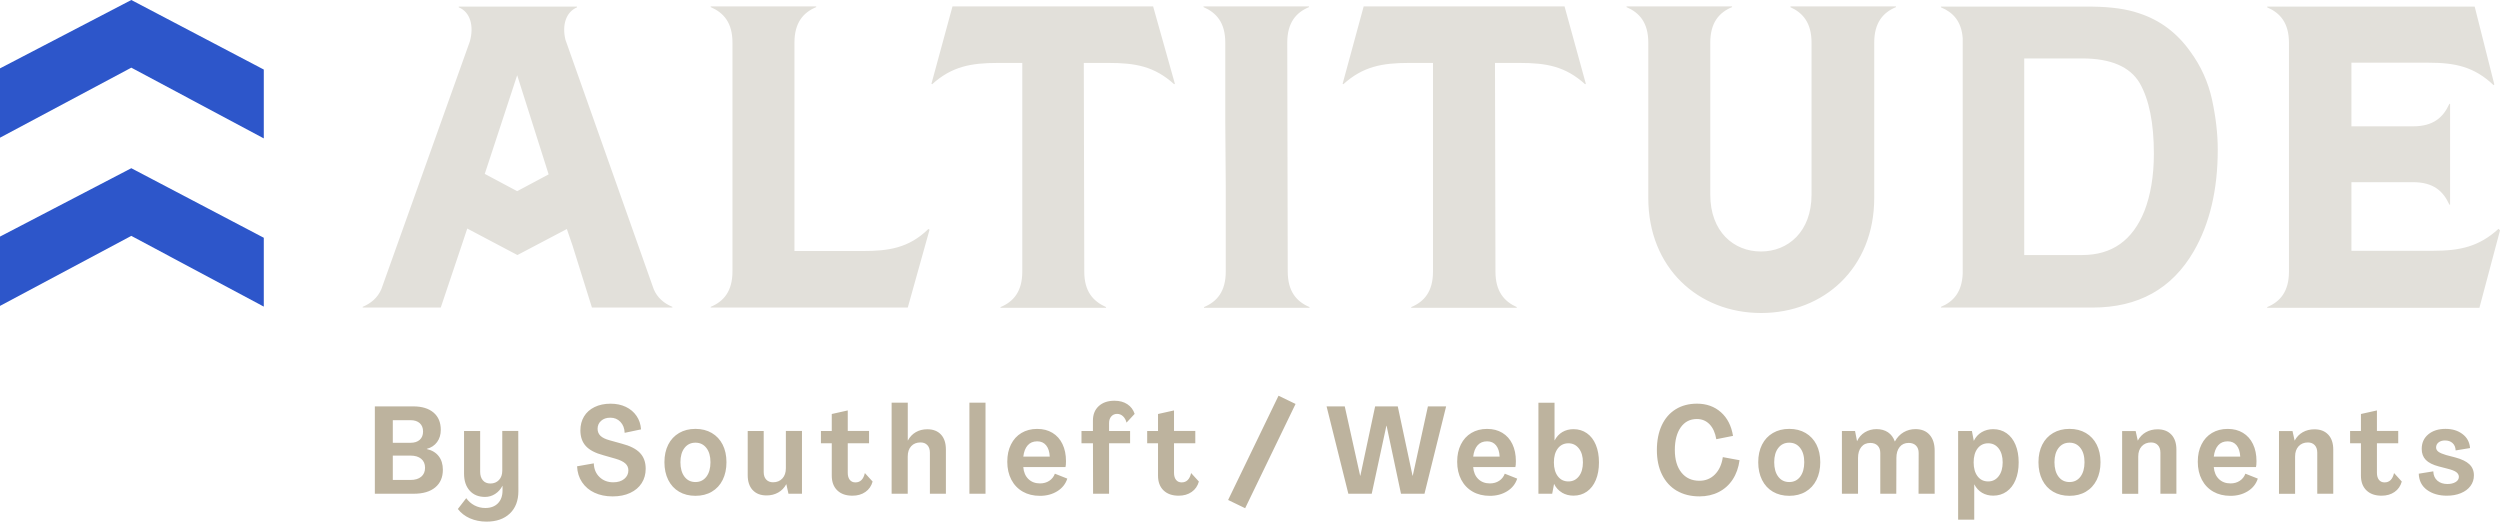
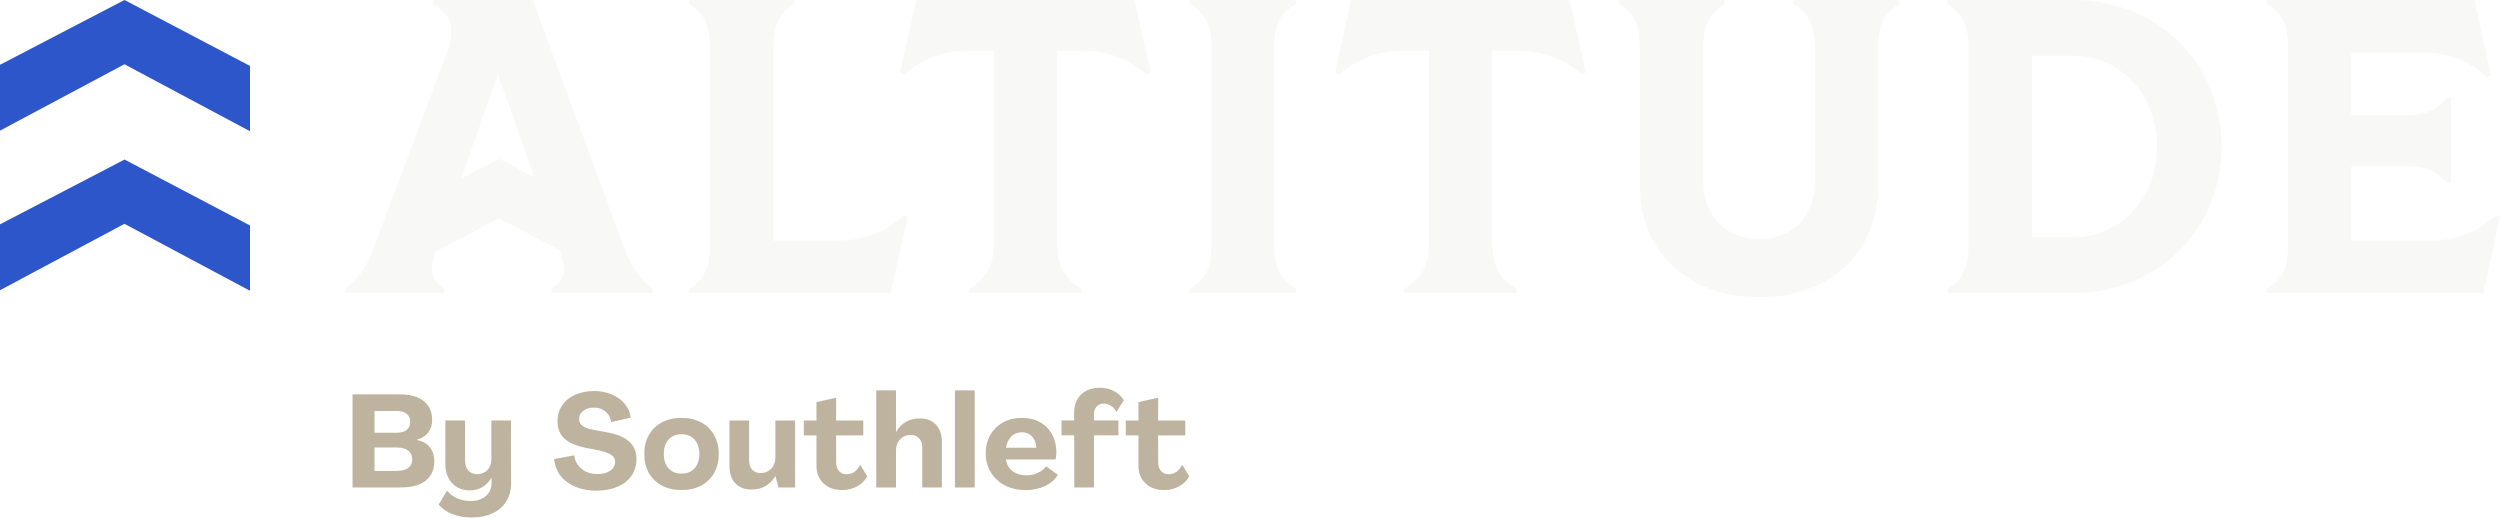
- <svg xmlns="http://www.w3.org/2000/svg" id="b" width="1056.7" height="220.5" viewBox="0 0 1056.7 220.5">
+ <svg xmlns="http://www.w3.org/2000/svg" id="b" width="420.57" height="87.06" viewBox="0 0 420.57 87.06">
  <g id="c">
-     <path d="M111.5,100.5l-56-29.4L0,100v29.3l55.5-29.6,56,29.9v-29.1ZM111.5,29.4L55.5,0,0,28.9v29.3l55.5-29.6,56,29.9v-29.1Z" fill="#2d56ca" stroke-width="0" />
-     <path d="M487.4,2.7l9.2,32.7-.3.2c-8.4-7.6-16.4-9-27.7-9h-10.5l.2,88.2c0,8.4,3.7,12.5,9.2,15v.3h-44.6v-.3c5.5-2.3,9.2-6.6,9.2-15V26.6h-10.4c-11.3,0-19.4,1.5-27.7,9l-.3-.2,8.9-32.7h84.8ZM284.2,129.7v.3h-34l-8.2-26.2-2.4-7-20.9,11-21.2-11.2-2.4,7.2-8.8,26.2h-33v-.3c3.5-1.5,6.3-3.8,7.9-7.5l37.4-104.7c1.8-6.5.2-12.4-4.7-14.4v-.3h50s0,.4,0,.3c-4.7,2-6.4,7.5-4.9,13.7l37.3,105.4c1.5,3.6,4.3,6,7.9,7.5h0ZM231.9,73.7l-13.3-41.9-13.7,41.7,13.7,7.3,13.3-7.1ZM364.7,106.1h-28.9V18c0-8.4,3.7-12.7,9.2-15v-.3h-44.6v.3c5.5,2.4,9.2,6.6,9.2,15v96.7c0,8.4-3.7,12.7-9.2,15v.3h83.3l9.2-32.9-.5-.3c-8.3,8.1-16.9,9.3-27.7,9.3ZM544.3,114.7l-.2-96.7c0-8.4,3.7-12.7,9.2-15v-.3h-44.6v.3c5.5,2.4,9.2,6.6,9.2,15v33.5l.2,26.9v36.4c0,8.4-3.7,12.7-9.2,15v.3h44.6v-.3c-5.6-2.4-9.2-6.7-9.2-15.1ZM1056.1,96.7c-8.3,7.6-16.4,9.3-27.7,9.3h-34.5v-29h26c8.7,0,12.8,3.8,15.4,9.5h.3v-42.6h-.3c-2.6,5.7-6.7,9.5-15.4,9.5h-26v-26.9h32.6c11.3,0,19.3,1.7,27.5,9.5l.3-.3-8.3-32.9h-87.7v.3c5.5,2.4,9.2,6.6,9.2,15v96.7c0,8.4-3.7,12.7-9.2,15v.3h89.7l8.7-32.7-.6-.7ZM935,42.2c1.6,7.4,2.4,14.4,2.4,21.1,0,16.9-3.4,31.3-10.2,43-9.2,15.8-23.4,23.7-42.7,23.7h-64.1v-.3c5.3-2.2,8.9-6.3,9.2-14.1V16.2c-.5-7.2-4.1-11-9.2-13.1v-.3h64c7.9.1,14.5,1,19.7,2.8,8.9,2.9,16.1,8.3,21.7,16.2,4.5,6.1,7.6,13,9.2,20.4h0ZM910.4,65c0-13-2-22.9-6-29.9-4.1-6.9-12.2-10.4-24.3-10.4h-24.5v83.1h24.5c12.6,0,21.3-6.2,26.3-18.6,2.6-6.7,4-14.8,4-24.2h0ZM576.4,2.7l-8.9,32.7.3.2c8.3-7.5,16.4-9,27.7-9h10.2v88.2c0,8.4-3.7,12.7-9.2,15v.3h44.6v-.3c-5.3-2.4-9-6.6-9-15l-.2-88.2h10.4c11.3,0,19.3,1.4,27.7,9l.3-.2-9-32.7h-84.9ZM756.7,3c5.3,2.4,9,6.6,9,15v64.3c0,15.6-9.9,24-21.4,24s-21.4-8.4-21.4-24V18c0-8.4,3.7-12.7,9.2-15v-.3h-44.6v.3c5.5,2.4,9.2,6.6,9.2,15v65.7c0,29.5,21.1,48.6,47.7,48.6s47.8-19.1,47.8-48.6V18c0-8.4,3.7-12.7,9.2-15v-.3h-44.6v.3h-.1Z" fill="#e2e0da" stroke-width="0" />
-     <path d="M158.44,171.77h16.22c3.67,0,6.53.87,8.58,2.6,2.05,1.73,3.07,4.18,3.07,7.33,0,2.01-.52,3.73-1.56,5.15-1.04,1.42-2.48,2.38-4.32,2.86v.1c2.15.49,3.81,1.48,4.99,2.99,1.18,1.51,1.77,3.42,1.77,5.75,0,3.19-1.07,5.68-3.22,7.46-2.15,1.79-5.17,2.68-9.05,2.68h-16.48v-36.92ZM173.52,187.16c1.66,0,2.96-.42,3.9-1.27s1.4-2.02,1.4-3.51-.47-2.66-1.4-3.51c-.94-.85-2.24-1.27-3.9-1.27h-7.49v9.57h7.49ZM173.52,202.87c1.91,0,3.41-.45,4.5-1.35,1.09-.9,1.64-2.17,1.64-3.8s-.55-2.89-1.64-3.8c-1.09-.9-2.59-1.35-4.5-1.35h-7.49v10.3h7.49ZM198.63,219.09c-2.11-.94-3.81-2.25-5.1-3.95l3.54-4.58c.94,1.32,2.11,2.34,3.51,3.07,1.4.73,2.92,1.09,4.55,1.09,2.25,0,4.03-.66,5.33-1.98s1.95-3.14,1.95-5.46v-1.92h-.05c-.76,1.46-1.79,2.6-3.09,3.43-1.3.83-2.71,1.25-4.24,1.25-2.74,0-4.91-.88-6.5-2.65-1.59-1.77-2.39-4.18-2.39-7.23v-17.99h6.81v17.26c0,1.49.38,2.69,1.14,3.59.76.9,1.82,1.35,3.17,1.35,1.49,0,2.7-.49,3.64-1.48s1.4-2.3,1.4-3.93v-16.8h6.76l.05,25.43c0,4.02-1.21,7.18-3.61,9.46-2.41,2.29-5.69,3.43-9.85,3.43-2.57,0-4.91-.47-7.02-1.4ZM251.31,208.28c-2.22-1.04-3.98-2.52-5.28-4.45s-2-4.17-2.11-6.73l7.07-1.25c.07,2.39.88,4.32,2.42,5.8,1.54,1.47,3.48,2.21,5.8,2.21,1.94,0,3.49-.48,4.65-1.43,1.16-.95,1.74-2.16,1.74-3.61,0-1.18-.43-2.16-1.3-2.94-.87-.78-2.25-1.45-4.16-2l-5.1-1.46c-3.4-.9-5.87-2.19-7.41-3.87-1.54-1.68-2.31-3.89-2.31-6.63,0-2.22.51-4.18,1.53-5.88,1.02-1.7,2.5-3.02,4.45-3.98,1.94-.95,4.21-1.43,6.81-1.43,2.39,0,4.53.45,6.42,1.35,1.89.9,3.4,2.18,4.52,3.82,1.13,1.65,1.76,3.54,1.9,5.69l-6.92,1.46c-.07-1.91-.67-3.45-1.79-4.63-1.13-1.18-2.54-1.77-4.24-1.77s-2.94.44-3.93,1.33c-.99.88-1.48,2-1.48,3.35,0,1.21.41,2.21,1.22,2.99.81.78,2.12,1.41,3.93,1.9l5.04,1.4c3.5.9,6.07,2.2,7.7,3.9,1.63,1.7,2.44,3.93,2.44,6.71,0,2.29-.56,4.32-1.69,6.08-1.13,1.77-2.75,3.15-4.86,4.13-2.11.99-4.59,1.48-7.44,1.48s-5.43-.52-7.64-1.56ZM287.03,207.83c-1.98-1.16-3.5-2.82-4.58-4.97-1.07-2.15-1.61-4.64-1.61-7.49s.54-5.32,1.61-7.44c1.07-2.11,2.6-3.75,4.58-4.91,1.98-1.16,4.28-1.74,6.92-1.74s4.94.58,6.92,1.74c1.98,1.16,3.5,2.8,4.58,4.91,1.07,2.12,1.61,4.59,1.61,7.44s-.54,5.34-1.61,7.49c-1.07,2.15-2.6,3.8-4.58,4.97s-4.28,1.74-6.92,1.74-4.94-.58-6.92-1.74ZM298.58,201.49c1.14-1.51,1.72-3.54,1.72-6.11s-.57-4.54-1.72-6.03-2.69-2.24-4.63-2.24-3.48.75-4.63,2.24-1.72,3.5-1.72,6.03.57,4.6,1.72,6.11,2.69,2.26,4.63,2.26,3.48-.75,4.63-2.26ZM318.15,207.16c-1.4-1.51-2.11-3.61-2.11-6.32v-18.67h6.76v17.37c0,1.35.35,2.41,1.07,3.17.71.76,1.67,1.14,2.89,1.14,1.63,0,2.94-.54,3.93-1.61.99-1.07,1.48-2.51,1.48-4.32v-15.76h6.81v26.52h-5.72l-.88-4h-.05c-.83,1.53-1.97,2.7-3.41,3.51-1.44.81-3.08,1.22-4.91,1.22-2.5,0-4.45-.75-5.85-2.26ZM353.88,207.26c-1.54-1.51-2.31-3.58-2.31-6.21v-13.68h-4.58v-5.2h4.58v-7.18l6.76-1.51v8.68h9v5.2h-9v12.48c0,1.28.29,2.28.86,2.99.57.71,1.36,1.07,2.37,1.07,2.08,0,3.41-1.32,4-3.95l3.28,3.59c-.52,1.87-1.53,3.34-3.04,4.39-1.51,1.06-3.34,1.59-5.49,1.59-2.74,0-4.88-.75-6.42-2.26ZM376.89,170.21h6.81v15.96h.05c.83-1.53,1.95-2.7,3.35-3.51,1.4-.81,3.02-1.22,4.86-1.22,2.46,0,4.39.75,5.77,2.24,1.39,1.49,2.08,3.61,2.08,6.34v18.67h-6.76v-17.37c0-1.35-.36-2.41-1.07-3.17-.71-.76-1.67-1.14-2.89-1.14-1.66,0-2.98.53-3.95,1.59-.97,1.06-1.46,2.5-1.46,4.34v15.76h-6.81v-38.48ZM409.75,170.21h6.81v38.48h-6.81v-38.48ZM432.32,207.81c-2.08-1.18-3.69-2.86-4.84-5.04-1.14-2.18-1.72-4.71-1.72-7.59s.52-5.21,1.56-7.31c1.04-2.1,2.51-3.72,4.42-4.86,1.91-1.14,4.12-1.72,6.66-1.72s4.61.56,6.45,1.66c1.84,1.11,3.25,2.7,4.24,4.76.99,2.06,1.48,4.46,1.48,7.2,0,1.21-.07,2.05-.21,2.5h-17.84c.17,2.15.89,3.84,2.16,5.07,1.27,1.23,2.9,1.85,4.91,1.85,1.49,0,2.79-.36,3.9-1.09,1.11-.73,1.91-1.73,2.39-3.02l5.25,2.08c-.73,2.25-2.14,4.03-4.24,5.33-2.1,1.3-4.53,1.95-7.31,1.95s-5.2-.59-7.28-1.77ZM443.71,192.99c-.1-2.04-.62-3.63-1.53-4.76-.92-1.13-2.18-1.69-3.77-1.69-1.7,0-3.04.56-4.03,1.69-.99,1.13-1.6,2.71-1.85,4.76h11.18ZM461.96,187.37h-4.84v-5.2h4.84v-4.42c0-2.56.82-4.6,2.47-6.11,1.65-1.51,3.86-2.26,6.63-2.26,2.15,0,3.97.49,5.46,1.48,1.49.99,2.51,2.35,3.07,4.08l-3.43,3.69c-.28-1.11-.77-2-1.48-2.68-.71-.68-1.55-1.01-2.52-1.01s-1.82.36-2.44,1.07c-.62.71-.94,1.64-.94,2.78v3.38h8.89v5.2h-8.89v21.32h-6.76l-.05-21.32ZM491.78,207.26c-1.54-1.51-2.31-3.58-2.31-6.21v-13.68h-4.58v-5.2h4.58v-7.18l6.76-1.51v8.68h9v5.2h-9v12.48c0,1.28.29,2.28.86,2.99.57.71,1.36,1.07,2.37,1.07,2.08,0,3.41-1.32,4-3.95l3.28,3.59c-.52,1.87-1.53,3.34-3.04,4.39-1.51,1.06-3.34,1.59-5.49,1.59-2.74,0-4.88-.75-6.42-2.26ZM560.7,171.77h7.7l6.5,29.28h.1l6.24-29.28h9.57l6.24,29.28h.1l6.4-29.28h7.7l-9.15,36.92h-9.93l-6.08-28.7h-.1l-6.19,28.7h-9.88l-9.2-36.92ZM622.48,207.81c-2.08-1.18-3.69-2.86-4.84-5.04-1.14-2.18-1.72-4.71-1.72-7.59s.52-5.21,1.56-7.31c1.04-2.1,2.51-3.72,4.42-4.86,1.91-1.14,4.12-1.72,6.66-1.72s4.61.56,6.45,1.66c1.84,1.11,3.25,2.7,4.24,4.76.99,2.06,1.48,4.46,1.48,7.2,0,1.21-.07,2.05-.21,2.5h-17.84c.17,2.15.89,3.84,2.16,5.07,1.27,1.23,2.9,1.85,4.91,1.85,1.49,0,2.79-.36,3.9-1.09,1.11-.73,1.91-1.73,2.39-3.02l5.25,2.08c-.73,2.25-2.14,4.03-4.24,5.33-2.1,1.3-4.53,1.95-7.31,1.95s-5.2-.59-7.28-1.77ZM633.87,192.99c-.1-2.04-.62-3.63-1.53-4.76-.92-1.13-2.18-1.69-3.77-1.69-1.7,0-3.04.56-4.03,1.69-.99,1.13-1.6,2.71-1.85,4.76h11.18ZM660.21,208.2c-1.44-.85-2.54-2.05-3.3-3.61h-.05l-.78,4.11h-5.82v-38.48h6.81v15.91h.05c.8-1.52,1.88-2.69,3.25-3.51,1.37-.81,2.94-1.22,4.71-1.22,2.15,0,4.04.57,5.67,1.72,1.63,1.14,2.89,2.77,3.77,4.89.88,2.12,1.33,4.59,1.33,7.44s-.44,5.32-1.33,7.44c-.88,2.12-2.14,3.74-3.77,4.89-1.63,1.14-3.52,1.72-5.67,1.72-1.8,0-3.42-.42-4.86-1.27ZM667.38,201.31c1.13-1.46,1.69-3.41,1.69-5.88s-.56-4.38-1.69-5.85c-1.13-1.47-2.61-2.21-4.45-2.21s-3.36.73-4.47,2.18c-1.11,1.46-1.66,3.42-1.66,5.88s.55,4.42,1.66,5.88c1.11,1.46,2.6,2.18,4.47,2.18s3.32-.73,4.45-2.18ZM708.75,207.44c-2.7-1.59-4.78-3.87-6.24-6.81s-2.18-6.41-2.18-10.4.68-7.46,2.05-10.43c1.37-2.96,3.34-5.23,5.9-6.81,2.56-1.58,5.56-2.37,9-2.37,4.02,0,7.39,1.21,10.11,3.61,2.72,2.41,4.43,5.75,5.12,10.01l-7.07,1.4c-.45-2.7-1.4-4.8-2.83-6.29-1.44-1.49-3.23-2.24-5.38-2.24-2.88,0-5.15,1.17-6.81,3.51-1.66,2.34-2.5,5.54-2.5,9.59s.93,7.19,2.78,9.52c1.85,2.32,4.39,3.48,7.62,3.48,2.6,0,4.78-.89,6.55-2.68,1.77-1.79,2.88-4.22,3.33-7.31l7.07,1.3c-.42,3.12-1.38,5.83-2.89,8.14-1.51,2.31-3.47,4.07-5.88,5.3-2.41,1.23-5.14,1.85-8.19,1.85-3.67,0-6.86-.8-9.57-2.39ZM749.36,207.83c-1.98-1.16-3.5-2.82-4.58-4.97-1.07-2.15-1.61-4.64-1.61-7.49s.54-5.32,1.61-7.44c1.07-2.11,2.6-3.75,4.58-4.91,1.98-1.16,4.28-1.74,6.92-1.74s4.94.58,6.92,1.74c1.98,1.16,3.5,2.8,4.58,4.91,1.07,2.12,1.61,4.59,1.61,7.44s-.54,5.34-1.61,7.49c-1.07,2.15-2.6,3.8-4.58,4.97s-4.28,1.74-6.92,1.74-4.94-.58-6.92-1.74ZM760.9,201.49c1.14-1.51,1.72-3.54,1.72-6.11s-.57-4.54-1.72-6.03-2.69-2.24-4.63-2.24-3.48.75-4.63,2.24-1.72,3.5-1.72,6.03.57,4.6,1.72,6.11,2.69,2.26,4.63,2.26,3.48-.75,4.63-2.26ZM778.53,182.17h5.56l.83,4.26h.05c.73-1.59,1.82-2.83,3.28-3.72,1.46-.88,3.1-1.33,4.94-1.33s3.52.45,4.84,1.35c1.32.9,2.27,2.18,2.86,3.85h.05c.94-1.7,2.16-2.99,3.67-3.87,1.51-.88,3.18-1.33,5.02-1.33,2.56,0,4.56.81,5.98,2.42,1.42,1.61,2.13,3.84,2.13,6.68v18.2h-6.81l.05-17.21c0-1.32-.37-2.36-1.12-3.12-.75-.76-1.78-1.14-3.09-1.14-1.63,0-2.9.57-3.82,1.72-.92,1.14-1.38,2.69-1.38,4.63l-.05,15.13h-6.76v-17.21c0-1.32-.37-2.36-1.12-3.12-.75-.76-1.78-1.14-3.09-1.14-1.63,0-2.9.57-3.82,1.72-.92,1.14-1.38,2.69-1.38,4.63v15.13h-6.81v-26.52ZM827.67,182.17h5.82l.78,4.11h.05c.76-1.56,1.86-2.76,3.3-3.61,1.44-.85,3.06-1.27,4.86-1.27,2.15,0,4.04.57,5.67,1.72,1.63,1.14,2.89,2.77,3.77,4.89.88,2.12,1.33,4.59,1.33,7.44s-.44,5.32-1.33,7.44c-.88,2.12-2.14,3.74-3.77,4.89-1.63,1.14-3.52,1.72-5.67,1.72-1.77,0-3.34-.41-4.71-1.22-1.37-.81-2.45-1.98-3.25-3.51h-.05v14.87h-6.81v-37.44ZM844.8,201.28c1.13-1.47,1.69-3.42,1.69-5.85s-.56-4.42-1.69-5.88c-1.13-1.46-2.61-2.18-4.45-2.18s-3.36.73-4.47,2.18c-1.11,1.46-1.66,3.42-1.66,5.88s.55,4.42,1.66,5.88c1.11,1.46,2.6,2.18,4.47,2.18s3.32-.74,4.45-2.21ZM867.81,207.83c-1.98-1.16-3.5-2.82-4.58-4.97-1.07-2.15-1.61-4.64-1.61-7.49s.54-5.32,1.61-7.44c1.07-2.11,2.6-3.75,4.58-4.91,1.98-1.16,4.28-1.74,6.92-1.74s4.94.58,6.92,1.74c1.98,1.16,3.5,2.8,4.58,4.91,1.07,2.12,1.61,4.59,1.61,7.44s-.54,5.34-1.61,7.49c-1.07,2.15-2.6,3.8-4.58,4.97s-4.28,1.74-6.92,1.74-4.94-.58-6.92-1.74ZM879.36,201.49c1.14-1.51,1.72-3.54,1.72-6.11s-.57-4.54-1.72-6.03-2.69-2.24-4.63-2.24-3.48.75-4.63,2.24-1.72,3.5-1.72,6.03.57,4.6,1.72,6.11,2.69,2.26,4.63,2.26,3.48-.75,4.63-2.26ZM917.81,183.71c1.4,1.51,2.11,3.61,2.11,6.32v18.67h-6.76v-17.37c0-1.35-.36-2.41-1.07-3.17-.71-.76-1.67-1.14-2.89-1.14-1.63,0-2.94.54-3.93,1.61-.99,1.08-1.48,2.51-1.48,4.32v15.76h-6.81v-26.52h5.72l.88,4h.05c.83-1.53,1.97-2.7,3.41-3.51,1.44-.81,3.08-1.22,4.91-1.22,2.5,0,4.45.75,5.85,2.26ZM935.52,207.81c-2.08-1.18-3.69-2.86-4.84-5.04-1.14-2.18-1.72-4.71-1.72-7.59s.52-5.21,1.56-7.31c1.04-2.1,2.51-3.72,4.42-4.86,1.91-1.14,4.12-1.72,6.66-1.72s4.61.56,6.45,1.66c1.84,1.11,3.25,2.7,4.24,4.76.99,2.06,1.48,4.46,1.48,7.2,0,1.21-.07,2.05-.21,2.5h-17.84c.17,2.15.89,3.84,2.16,5.07,1.27,1.23,2.9,1.85,4.91,1.85,1.49,0,2.79-.36,3.9-1.09,1.11-.73,1.91-1.73,2.39-3.02l5.25,2.08c-.73,2.25-2.14,4.03-4.24,5.33-2.1,1.3-4.53,1.95-7.31,1.95s-5.2-.59-7.28-1.77ZM946.9,192.99c-.1-2.04-.62-3.63-1.53-4.76-.92-1.13-2.18-1.69-3.77-1.69-1.7,0-3.04.56-4.03,1.69-.99,1.13-1.6,2.71-1.85,4.76h11.18ZM984.11,183.71c1.4,1.51,2.11,3.61,2.11,6.32v18.67h-6.76v-17.37c0-1.35-.36-2.41-1.07-3.17-.71-.76-1.67-1.14-2.89-1.14-1.63,0-2.94.54-3.93,1.61-.99,1.08-1.48,2.51-1.48,4.32v15.76h-6.81v-26.52h5.72l.88,4h.05c.83-1.53,1.97-2.7,3.41-3.51,1.44-.81,3.08-1.22,4.91-1.22,2.5,0,4.45.75,5.85,2.26ZM1000.23,207.26c-1.54-1.51-2.31-3.58-2.31-6.21v-13.68h-4.58v-5.2h4.58v-7.18l6.76-1.51v8.68h9v5.2h-9v12.48c0,1.28.29,2.28.86,2.99.57.71,1.36,1.07,2.37,1.07,2.08,0,3.41-1.32,4-3.95l3.28,3.59c-.52,1.87-1.53,3.34-3.04,4.39-1.51,1.06-3.34,1.59-5.49,1.59-2.74,0-4.88-.75-6.42-2.26ZM1025.84,207.08c-2.22-1.63-3.38-3.92-3.48-6.86l6.14-.99c.07,1.7.65,3.02,1.74,3.95,1.09.94,2.5,1.4,4.24,1.4,1.39,0,2.54-.28,3.46-.83.92-.55,1.38-1.3,1.38-2.24-.03-.8-.42-1.46-1.14-1.98-.73-.52-1.92-.99-3.59-1.4l-3.8-.99c-2.5-.66-4.32-1.58-5.46-2.76s-1.72-2.72-1.72-4.63c0-2.57.93-4.62,2.78-6.16,1.85-1.54,4.27-2.31,7.25-2.31s5.23.72,7.18,2.16c1.94,1.44,3.02,3.42,3.22,5.95l-6.08.99c-.07-1.35-.51-2.39-1.33-3.12-.81-.73-1.88-1.09-3.2-1.09-1.11,0-2.01.28-2.7.83-.69.55-1.04,1.27-1.04,2.13,0,.73.33,1.33.99,1.82.66.49,1.75.95,3.28,1.4l3.8.99c2.74.73,4.74,1.7,6.01,2.91,1.26,1.21,1.9,2.77,1.9,4.68,0,1.7-.49,3.2-1.46,4.5-.97,1.3-2.32,2.31-4.06,3.02-1.73.71-3.69,1.07-5.88,1.07-3.4,0-6.21-.82-8.42-2.44ZM547.61,170.74l-7.2-3.48-21.31,44.07,7.2,3.48,21.31-44.07Z" fill="#bdb39e" stroke-width="0" />
+     <path d="M42.07,37.94l-21.12-11.1L0,37.74v11.08l20.94-11.17,21.12,11.27v-10.99ZM42.07,11.1L20.94,0,0,10.9v11.08l20.94-11.17,21.12,11.27v-10.99h0Z" fill="#2d56ca" stroke-width="0" />
+     <path d="M140.66,40.49h-10.57V8.45c0-4.44,1.06-6.13,3.59-7.82l-.07-.63h-17.68l-.07.63c2.61,1.69,3.59,3.38,3.59,7.82v32.39c0,4.44-.99,6.13-3.59,7.82l.07.63h33.95l2.82-12.82-.56-.28c-3.38,3.03-6.83,4.3-11.48,4.3ZM154.11,0l-2.68,12.18.63.35c3.1-2.54,6.2-4.01,11.27-4.01h3.87v31.97c0,4.58-1.27,6.27-4.23,8.17l.07.63h18.88l.07-.63c-2.89-1.9-4.15-3.59-4.15-8.17V8.52h3.8c5.14,0,8.24,1.48,11.27,4.01l.7-.35-2.75-12.18h-36.77ZM218.07.63l-.07-.63h-17.82l-.07.63c2.68,1.69,3.73,3.38,3.73,7.82v32.39c0,4.44-1.06,6.13-3.73,7.82l.07.63h17.82l.07-.63c-2.68-1.69-3.73-3.38-3.73-7.82V8.45c0-4.44,1.06-6.13,3.73-7.82ZM227.3,0l-2.68,12.18.63.35c3.1-2.54,6.2-4.01,11.27-4.01h3.87v31.97c0,4.58-1.27,6.27-4.23,8.17l.07.63h18.88l.07-.63c-2.89-1.9-4.16-3.59-4.16-8.17V8.52h3.8c5.14,0,8.24,1.48,11.27,4.01l.7-.35-2.75-12.18h-36.77ZM301.81,0l-.07.63c2.54,1.69,3.59,3.38,3.59,7.82v22.11c0,5.7-3.8,9.65-9.37,9.65s-9.44-3.94-9.44-9.65V8.45c0-4.44,1.06-6.13,3.59-7.82l-.07-.63h-17.68l-.07.63c2.61,1.69,3.59,3.38,3.59,7.82v22.82c0,11.13,8.17,18.73,20.14,18.73s19.93-7.61,19.93-18.73V8.45c0-4.44.99-6.13,3.59-7.82l-.07-.63h-17.68ZM348.79,0h-21.13l-.07.63c2.61,1.69,3.59,3.38,3.59,7.82v32.39c0,4.44-.99,6.13-3.59,7.82l.07.63h21.13c14.16,0,24.93-10.63,24.93-24.65S362.95,0,348.79,0ZM348.65,39.93h-6.83V9.37h6.83c8.1,0,14.23,6.55,14.23,15.28s-6.13,15.28-14.23,15.28ZM419.93,36.2c-3.45,3.03-6.83,4.3-11.41,4.3h-12.96v-12.54h9.23c3.38,0,5.14.77,6.9,2.89l.63-.07v-14.3l-.63-.07c-1.76,2.11-3.52,2.96-6.9,2.96h-9.23v-10.56h11.48c4.65,0,8.03,1.2,11.41,4.15l.63-.28L416.27,0h-34.86l-.07.63c2.61,1.69,3.59,3.38,3.59,7.82v32.39c0,4.44-.99,6.13-3.59,7.82l.07.63h36.34l2.82-12.82-.63-.28ZM104.83,41.2L89.62,0h-16.76l-.14.7c3.45,1.69,3.87,4.3,2.61,7.75l-12.26,32.75c-1.55,4.16-2.89,5.77-5,7.46v.63h16.62l.07-.63c-2.13-1.46-2.62-2.87-1.54-6.28l10.74-5.65,10.23,5.38c1.25,3.6.79,5.04-1.46,6.54l.07.63h16.97l.07-.63c-2.11-1.69-3.52-3.31-5-7.46ZM77.57,30.06l6.2-17.6,6.12,17.37-5.94-3.13-6.38,3.35Z" fill="#f8f8f6" stroke-width="0" />
+     <path d="M59.3,66.34h7.94c1.75,0,3.09.37,4.03,1.12.95.75,1.43,1.81,1.43,3.19,0,.85-.23,1.56-.68,2.13-.44.57-1.07.97-1.89,1.19v.04c.94.19,1.66.59,2.16,1.21.51.62.77,1.42.77,2.4,0,1.41-.49,2.49-1.47,3.26-.97.75-2.35,1.12-4.16,1.12h-8.12v-15.66ZM66.67,72.8c.76,0,1.34-.15,1.74-.46.4-.32.59-.78.59-1.39s-.2-1.03-.59-1.34c-.4-.32-.98-.48-1.74-.48h-3.67v3.67h3.67ZM66.76,79.21c.84,0,1.47-.16,1.91-.48.45-.34.68-.82.68-1.45s-.23-1.14-.68-1.47c-.44-.35-1.08-.53-1.91-.53h-3.76v3.94h3.76ZM79.41,87.06c-1.2,0-2.3-.19-3.3-.57-.98-.38-1.75-.92-2.31-1.61l1.39-2.33c.45.54,1.03.97,1.72,1.28.7.31,1.45.46,2.24.46,1.09,0,1.94-.28,2.57-.84.65-.54.97-1.29.97-2.24v-.84h-.02c-.37.66-.87,1.18-1.5,1.56-.63.38-1.31.57-2.05.57-1.29,0-2.32-.41-3.08-1.23-.75-.82-1.12-1.91-1.12-3.26v-7.28h3.32v6.75c0,.69.18,1.25.53,1.67.37.41.87.62,1.52.62s1.24-.23,1.69-.68c.45-.47.68-1.06.68-1.78v-6.58h3.3l.02,10.56c0,1.17-.27,2.19-.81,3.06-.54.87-1.31,1.53-2.31,2-.98.47-2.13.7-3.45.7ZM100.36,82.55c-1.29,0-2.46-.21-3.5-.64-1.04-.43-1.88-1.03-2.53-1.83-.63-.81-1-1.76-1.1-2.86l3.39-.62c.09.92.49,1.68,1.21,2.27.72.59,1.61.88,2.66.88.91,0,1.64-.19,2.18-.57.54-.4.81-.89.81-1.5,0-.47-.21-.85-.62-1.14-.41-.29-1.07-.54-1.98-.75l-2.18-.42c-1.7-.34-2.95-.87-3.74-1.58-.78-.72-1.17-1.69-1.17-2.93,0-1.01.26-1.9.79-2.66.53-.78,1.25-1.37,2.18-1.78.94-.43,2.01-.64,3.21-.64,1.07,0,2.05.19,2.93.57.89.37,1.62.89,2.18,1.56.56.67.9,1.46,1.03,2.35l-3.32.75c-.07-.73-.37-1.32-.9-1.76-.53-.45-1.18-.68-1.96-.68s-1.37.18-1.83.55c-.45.35-.68.81-.68,1.36,0,.47.18.85.55,1.14.37.29.95.51,1.76.66l2.2.42c1.76.29,3.06.81,3.89,1.56.84.73,1.25,1.73,1.25,2.99,0,1.07-.29,2.01-.86,2.82-.56.79-1.35,1.4-2.38,1.83-1.01.43-2.18.64-3.5.64ZM114.66,82.44c-1.25,0-2.35-.25-3.3-.75-.94-.5-1.67-1.2-2.2-2.11-.51-.92-.77-1.99-.77-3.21s.26-2.28.77-3.19c.53-.92,1.26-1.64,2.2-2.13.95-.5,2.05-.75,3.3-.75s2.34.25,3.28.75c.94.5,1.66,1.21,2.18,2.13.53.91.79,1.97.79,3.19s-.26,2.29-.79,3.21c-.51.91-1.24,1.61-2.18,2.11-.94.5-2.03.75-3.28.75ZM114.66,79.67c.91,0,1.64-.29,2.18-.88.54-.6.81-1.41.81-2.42s-.27-1.82-.81-2.42c-.54-.6-1.27-.9-2.18-.9s-1.66.3-2.2.9c-.53.6-.79,1.41-.79,2.42s.26,1.82.79,2.42c.54.59,1.28.88,2.2.88ZM126.46,82.35c-1.17,0-2.09-.34-2.75-1.03-.66-.7-.99-1.67-.99-2.9v-7.68h3.3v6.73c0,.65.17,1.16.51,1.54.35.38.82.57,1.41.57.73,0,1.33-.24,1.8-.73.47-.48.7-1.12.7-1.91v-6.2h3.32v11.26h-2.79l-.51-1.91h-.02c-.44.73-1,1.3-1.67,1.69-.66.38-1.43.57-2.31.57ZM141.73,82.44c-1.33,0-2.4-.37-3.19-1.12-.79-.75-1.19-1.75-1.19-2.99v-5.08h-2.13v-2.51h2.13v-3.1l3.32-.73-.02,3.83h4.58v2.51h-4.58l.02,4.55c0,.6.16,1.09.48,1.45.32.35.74.53,1.25.53,1.03,0,1.8-.54,2.31-1.61l1.17,1.96c-.35.7-.92,1.27-1.69,1.69-.78.41-1.6.62-2.46.62ZM147.41,65.68h3.32v6.97h.02c.43-.73.97-1.29,1.63-1.67.68-.4,1.45-.59,2.33-.59,1.17,0,2.09.35,2.75,1.06.66.69.99,1.65.99,2.88v7.68h-3.3v-6.73c0-.65-.18-1.16-.53-1.54-.34-.38-.8-.57-1.39-.57-.73,0-1.33.24-1.8.73-.47.48-.7,1.12-.7,1.91v6.2h-3.32v-16.32ZM160.65,65.68h3.32v16.32h-3.32v-16.32ZM172.52,82.44c-1.29,0-2.44-.26-3.45-.77-1.01-.53-1.8-1.26-2.38-2.2-.57-.94-.86-2-.86-3.19s.26-2.21.77-3.1c.51-.91,1.23-1.61,2.13-2.11.92-.51,1.98-.77,3.17-.77s2.18.24,3.06.73c.88.48,1.56,1.17,2.02,2.05.48.87.73,1.86.73,2.97,0,.48-.04.9-.13,1.25h-8.34c.1.81.46,1.45,1.08,1.94.63.48,1.41.73,2.33.73.69,0,1.33-.14,1.94-.42.6-.28,1.06-.65,1.39-1.1l1.98,1.41c-.44.78-1.15,1.41-2.13,1.89-.98.47-2.08.7-3.3.7ZM174.34,75.31c-.06-.82-.31-1.46-.75-1.91-.43-.45-.99-.68-1.69-.68s-1.3.24-1.78.73c-.47.47-.76,1.09-.88,1.87h5.1ZM180.7,73.24h-2.13v-2.51h2.13v-1.32c0-1.26.39-2.27,1.17-3.04.79-.76,1.86-1.14,3.19-1.14.87,0,1.65.19,2.35.57.72.38,1.27.89,1.65,1.52l-1.25,1.98c-.21-.43-.51-.76-.9-1.01-.38-.26-.79-.4-1.23-.4-.5,0-.9.17-1.21.51-.29.34-.44.78-.44,1.32v1.01h4.11v2.51h-4.11v8.76h-3.3l-.02-8.76ZM195.9,82.44c-1.34,0-2.4-.37-3.19-1.12-.79-.75-1.19-1.75-1.19-2.99v-5.08h-2.13v-2.51h2.13v-3.1l3.32-.73-.02,3.83h4.58v2.51h-4.58l.02,4.55c0,.6.16,1.09.48,1.45.32.35.74.53,1.25.53,1.03,0,1.8-.54,2.31-1.61l1.17,1.96c-.35.7-.92,1.27-1.69,1.69-.78.41-1.6.62-2.46.62Z" fill="#bdb39e" stroke-width="0" />
  </g>
</svg>
